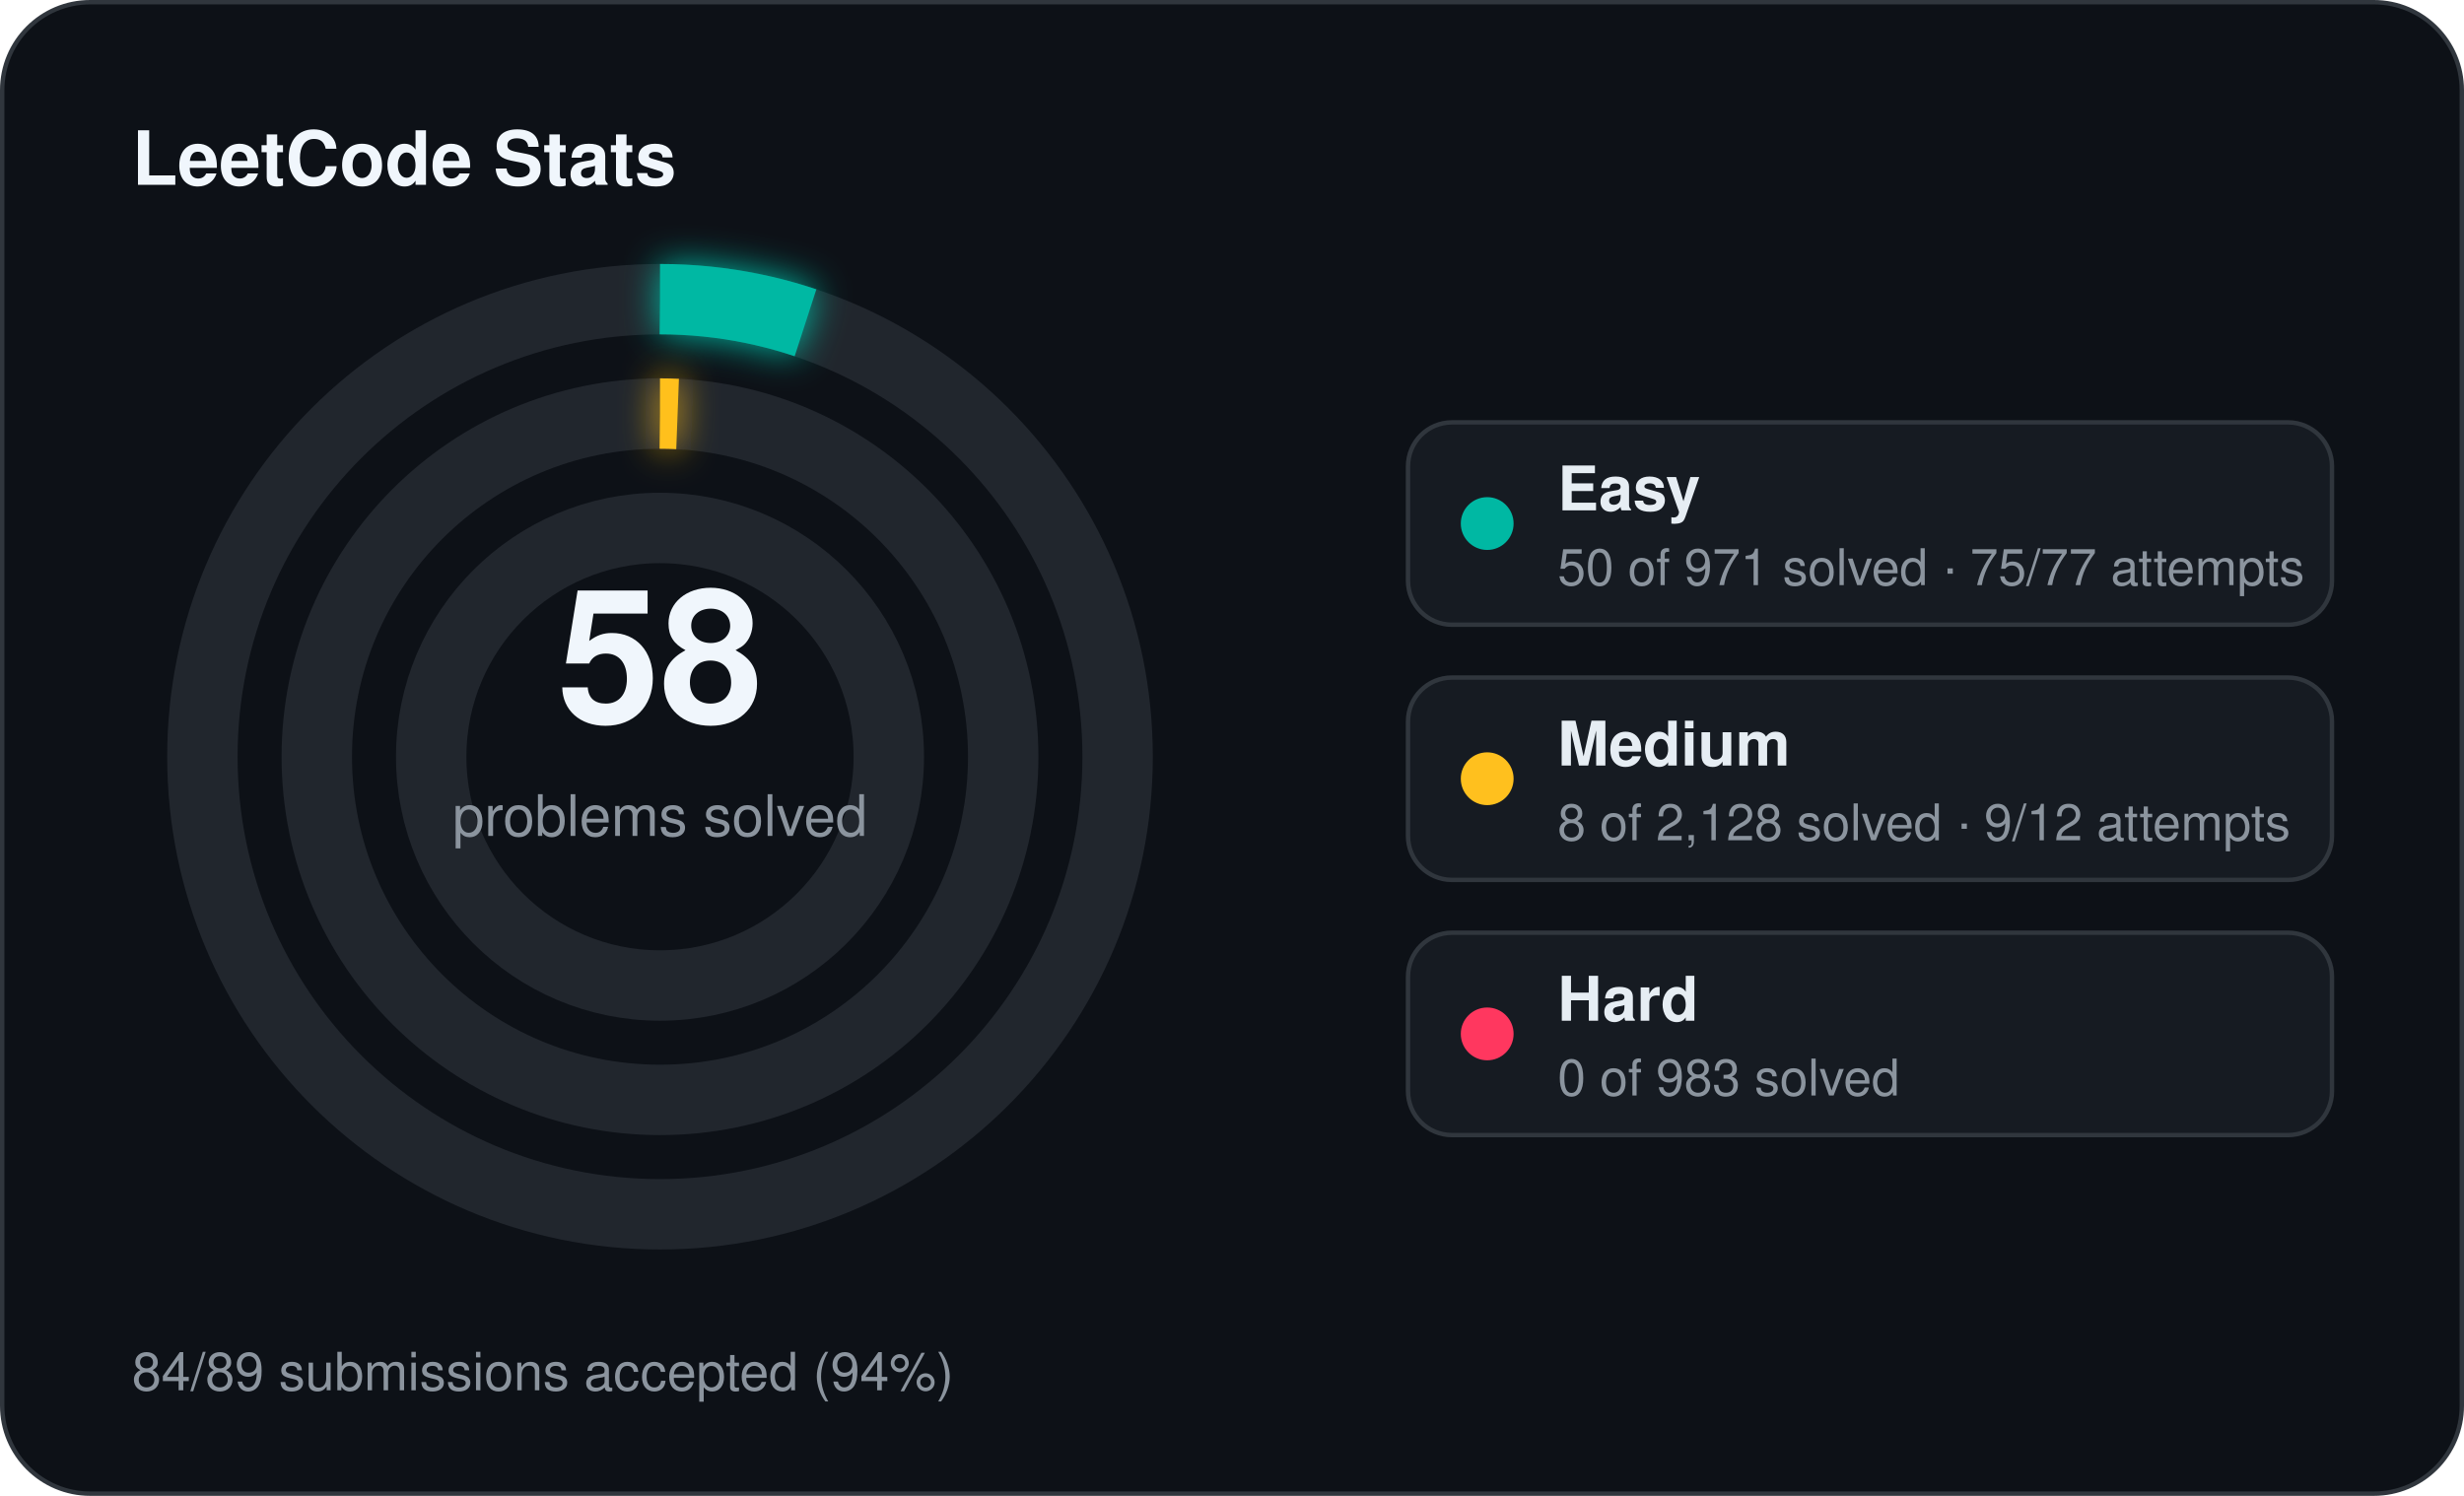
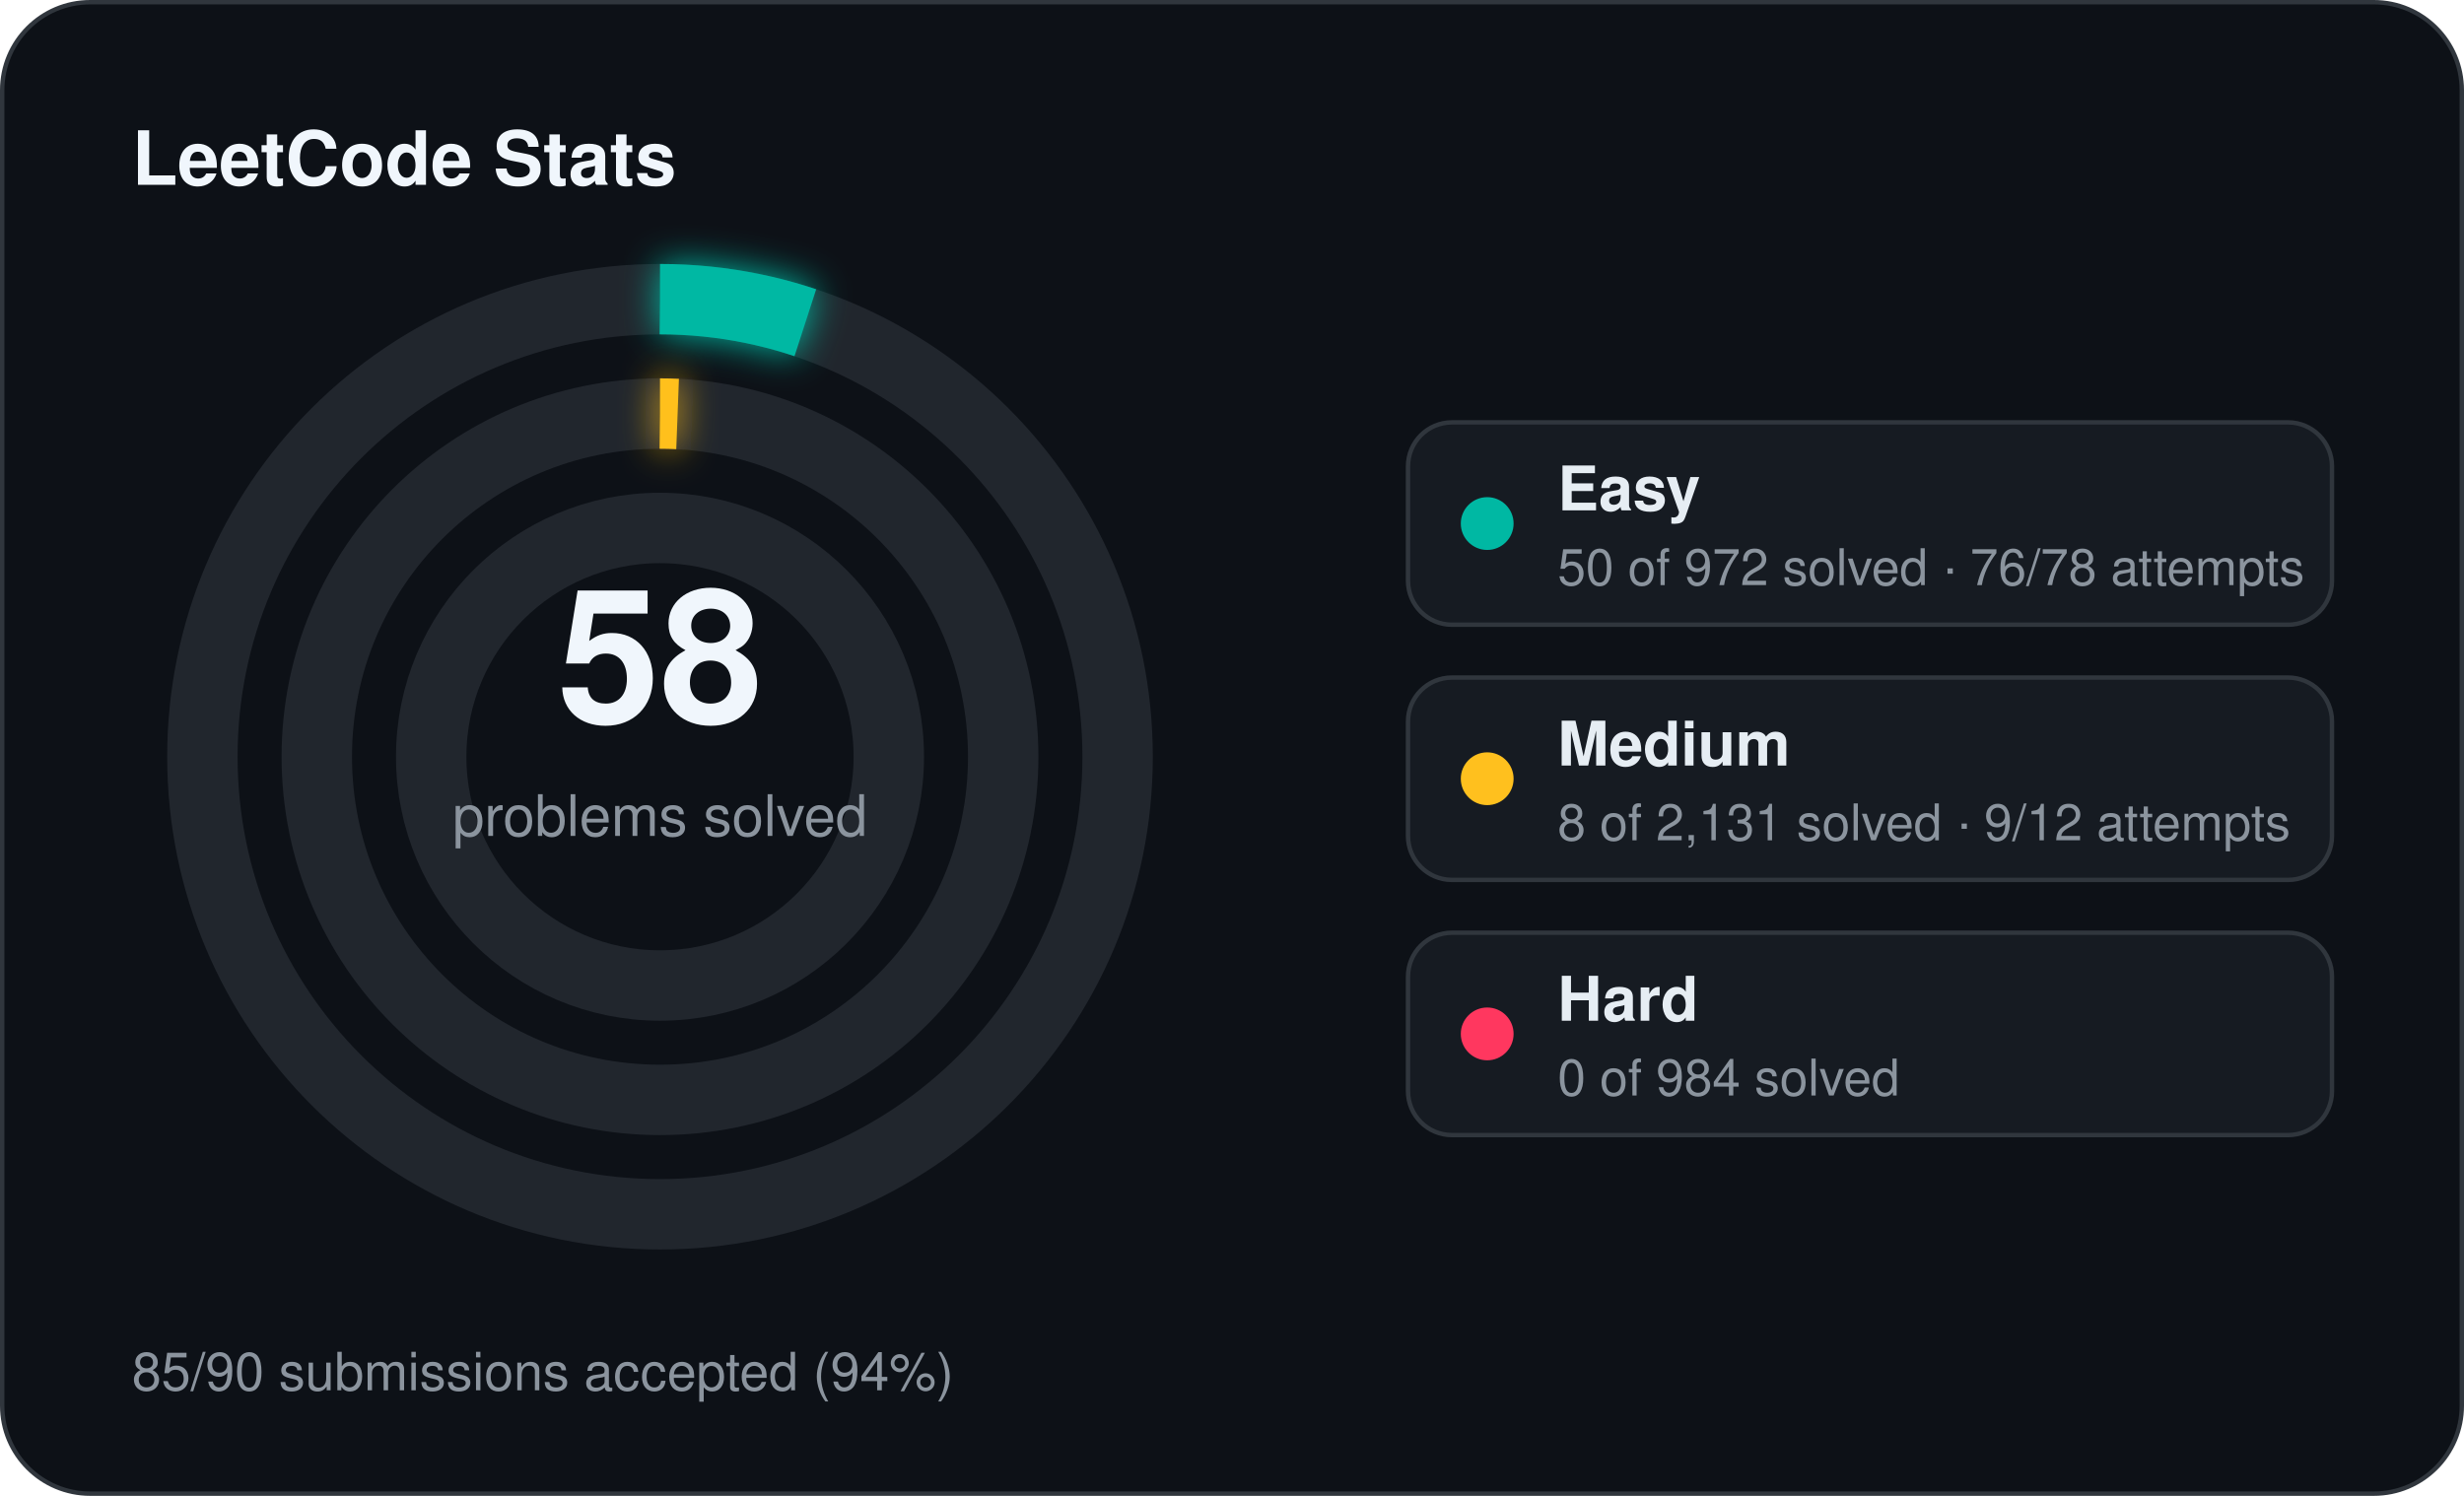
<svg xmlns="http://www.w3.org/2000/svg" width="560" height="340" viewBox="0 0 560 340">
  <defs>
    <filter id="stats-glow" x="-60%" y="-60%" width="220%" height="220%">
      <feGaussianBlur stdDeviation="4" result="blur" />
      <feMerge>
        <feMergeNode in="blur" />
        <feMergeNode in="SourceGraphic" />
      </feMerge>
    </filter>
  </defs>
  <rect x="0.5" y="0.5" width="559" height="339" rx="20" fill="#0d1117" stroke="#30363d" stroke-width="1" />
  <text x="30" y="42" fill="#f0f6fc" font-family="Segoe UI, Helvetica, Arial, sans-serif" font-size="17" font-weight="700">LeetCode Stats</text>
  <circle cx="150" cy="172" r="104" fill="none" stroke="#21262d" stroke-width="16" />
-   <circle cx="150" cy="172" r="104" fill="none" stroke="#00b8a3" stroke-width="16" stroke-linecap="butt" stroke-dasharray="33.65 653.45" transform="rotate(-90 150 172)" filter="url(#stats-glow)" />
+   <circle cx="150" cy="172" r="104" fill="none" stroke="#00b8a3" stroke-width="16" stroke-linecap="butt" stroke-dasharray="33.61 653.45" transform="rotate(-90 150 172)" filter="url(#stats-glow)" />
  <circle cx="150" cy="172" r="78" fill="none" stroke="#21262d" stroke-width="16" />
  <circle cx="150" cy="172" r="78" fill="none" stroke="#ffc01e" stroke-width="16" stroke-linecap="butt" stroke-dasharray="4.00 490.09" transform="rotate(-90 150 172)" filter="url(#stats-glow)" />
  <circle cx="150" cy="172" r="52" fill="none" stroke="#21262d" stroke-width="16" />
  <text x="150" y="164" text-anchor="middle" fill="#f0f6fc" font-family="Segoe UI, Helvetica, Arial, sans-serif" font-size="42" font-weight="700">58</text>
  <text x="150" y="190" text-anchor="middle" fill="#8b949e" font-family="Segoe UI, Helvetica, Arial, sans-serif" font-size="13">problems solved</text>
  <rect x="320" y="96" width="210" height="46" rx="10" fill="#161b22" stroke="#30363d" stroke-width="1" />
  <circle cx="338" cy="119" r="6" fill="#00b8a3" />
  <text x="354" y="116" fill="#e6edf3" font-family="Segoe UI, Helvetica, Arial, sans-serif" font-size="14" font-weight="600">Easy</text>
-   <text x="354" y="133" fill="#8b949e" font-family="Segoe UI, Helvetica, Arial, sans-serif" font-size="11.5">50 of 971 solved · 75/77 attempts</text>
+   <text x="354" y="133" fill="#8b949e" font-family="Segoe UI, Helvetica, Arial, sans-serif" font-size="11.5">50 of 972 solved · 76/78 attempts</text>
  <rect x="320" y="154" width="210" height="46" rx="10" fill="#161b22" stroke="#30363d" stroke-width="1" />
  <circle cx="338" cy="177" r="6" fill="#ffc01e" />
  <text x="354" y="174" fill="#e6edf3" font-family="Segoe UI, Helvetica, Arial, sans-serif" font-size="14" font-weight="600">Medium</text>
-   <text x="354" y="191" fill="#8b949e" font-family="Segoe UI, Helvetica, Arial, sans-serif" font-size="11.5">8 of 2,128 solved · 9/12 attempts</text>
+   <text x="354" y="191" fill="#8b949e" font-family="Segoe UI, Helvetica, Arial, sans-serif" font-size="11.5">8 of 2,131 solved · 9/12 attempts</text>
  <rect x="320" y="212" width="210" height="46" rx="10" fill="#161b22" stroke="#30363d" stroke-width="1" />
  <circle cx="338" cy="235" r="6" fill="#ff375f" />
  <text x="354" y="232" fill="#e6edf3" font-family="Segoe UI, Helvetica, Arial, sans-serif" font-size="14" font-weight="600">Hard</text>
-   <text x="354" y="249" fill="#8b949e" font-family="Segoe UI, Helvetica, Arial, sans-serif" font-size="11.5">0 of 983 solved</text>
-   <text x="30" y="316" fill="#8b949e" font-family="Segoe UI, Helvetica, Arial, sans-serif" font-size="12">84/89 submissions accepted (94%)</text>
+   <text x="354" y="249" fill="#8b949e" font-family="Segoe UI, Helvetica, Arial, sans-serif" font-size="11.5">0 of 984 solved</text>
+   <text x="30" y="316" fill="#8b949e" font-family="Segoe UI, Helvetica, Arial, sans-serif" font-size="12">85/90 submissions accepted (94%)</text>
</svg>
